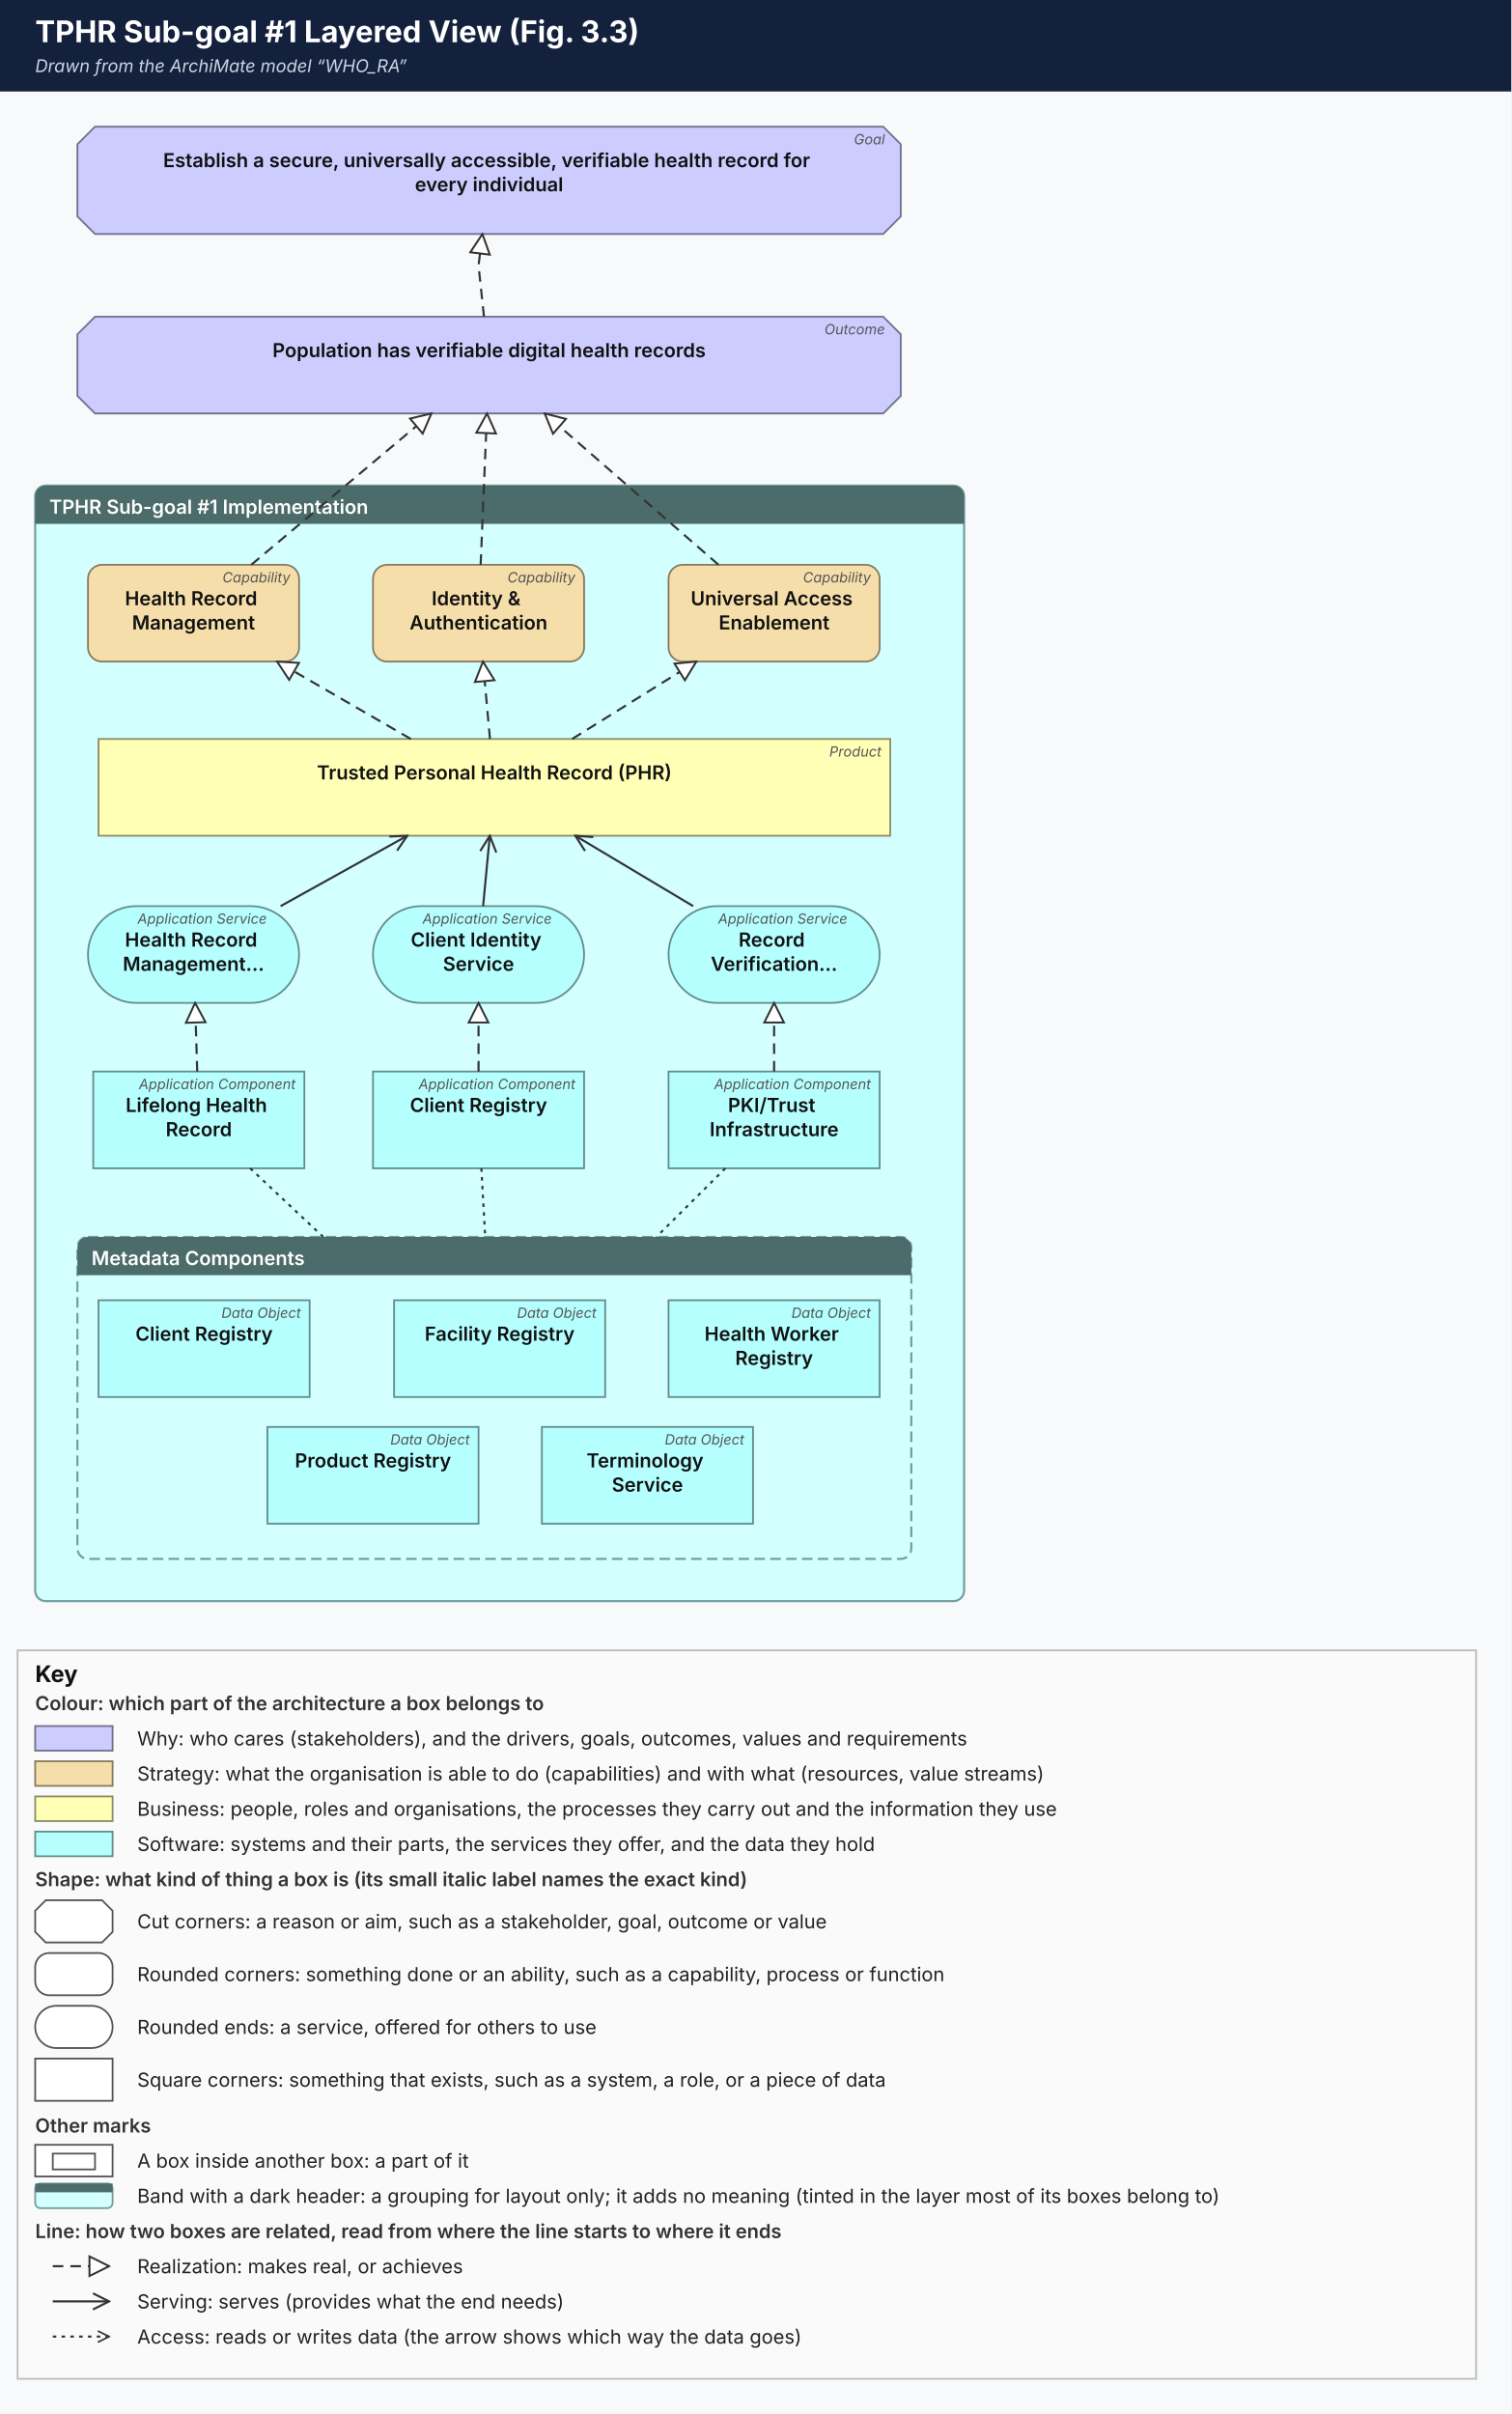
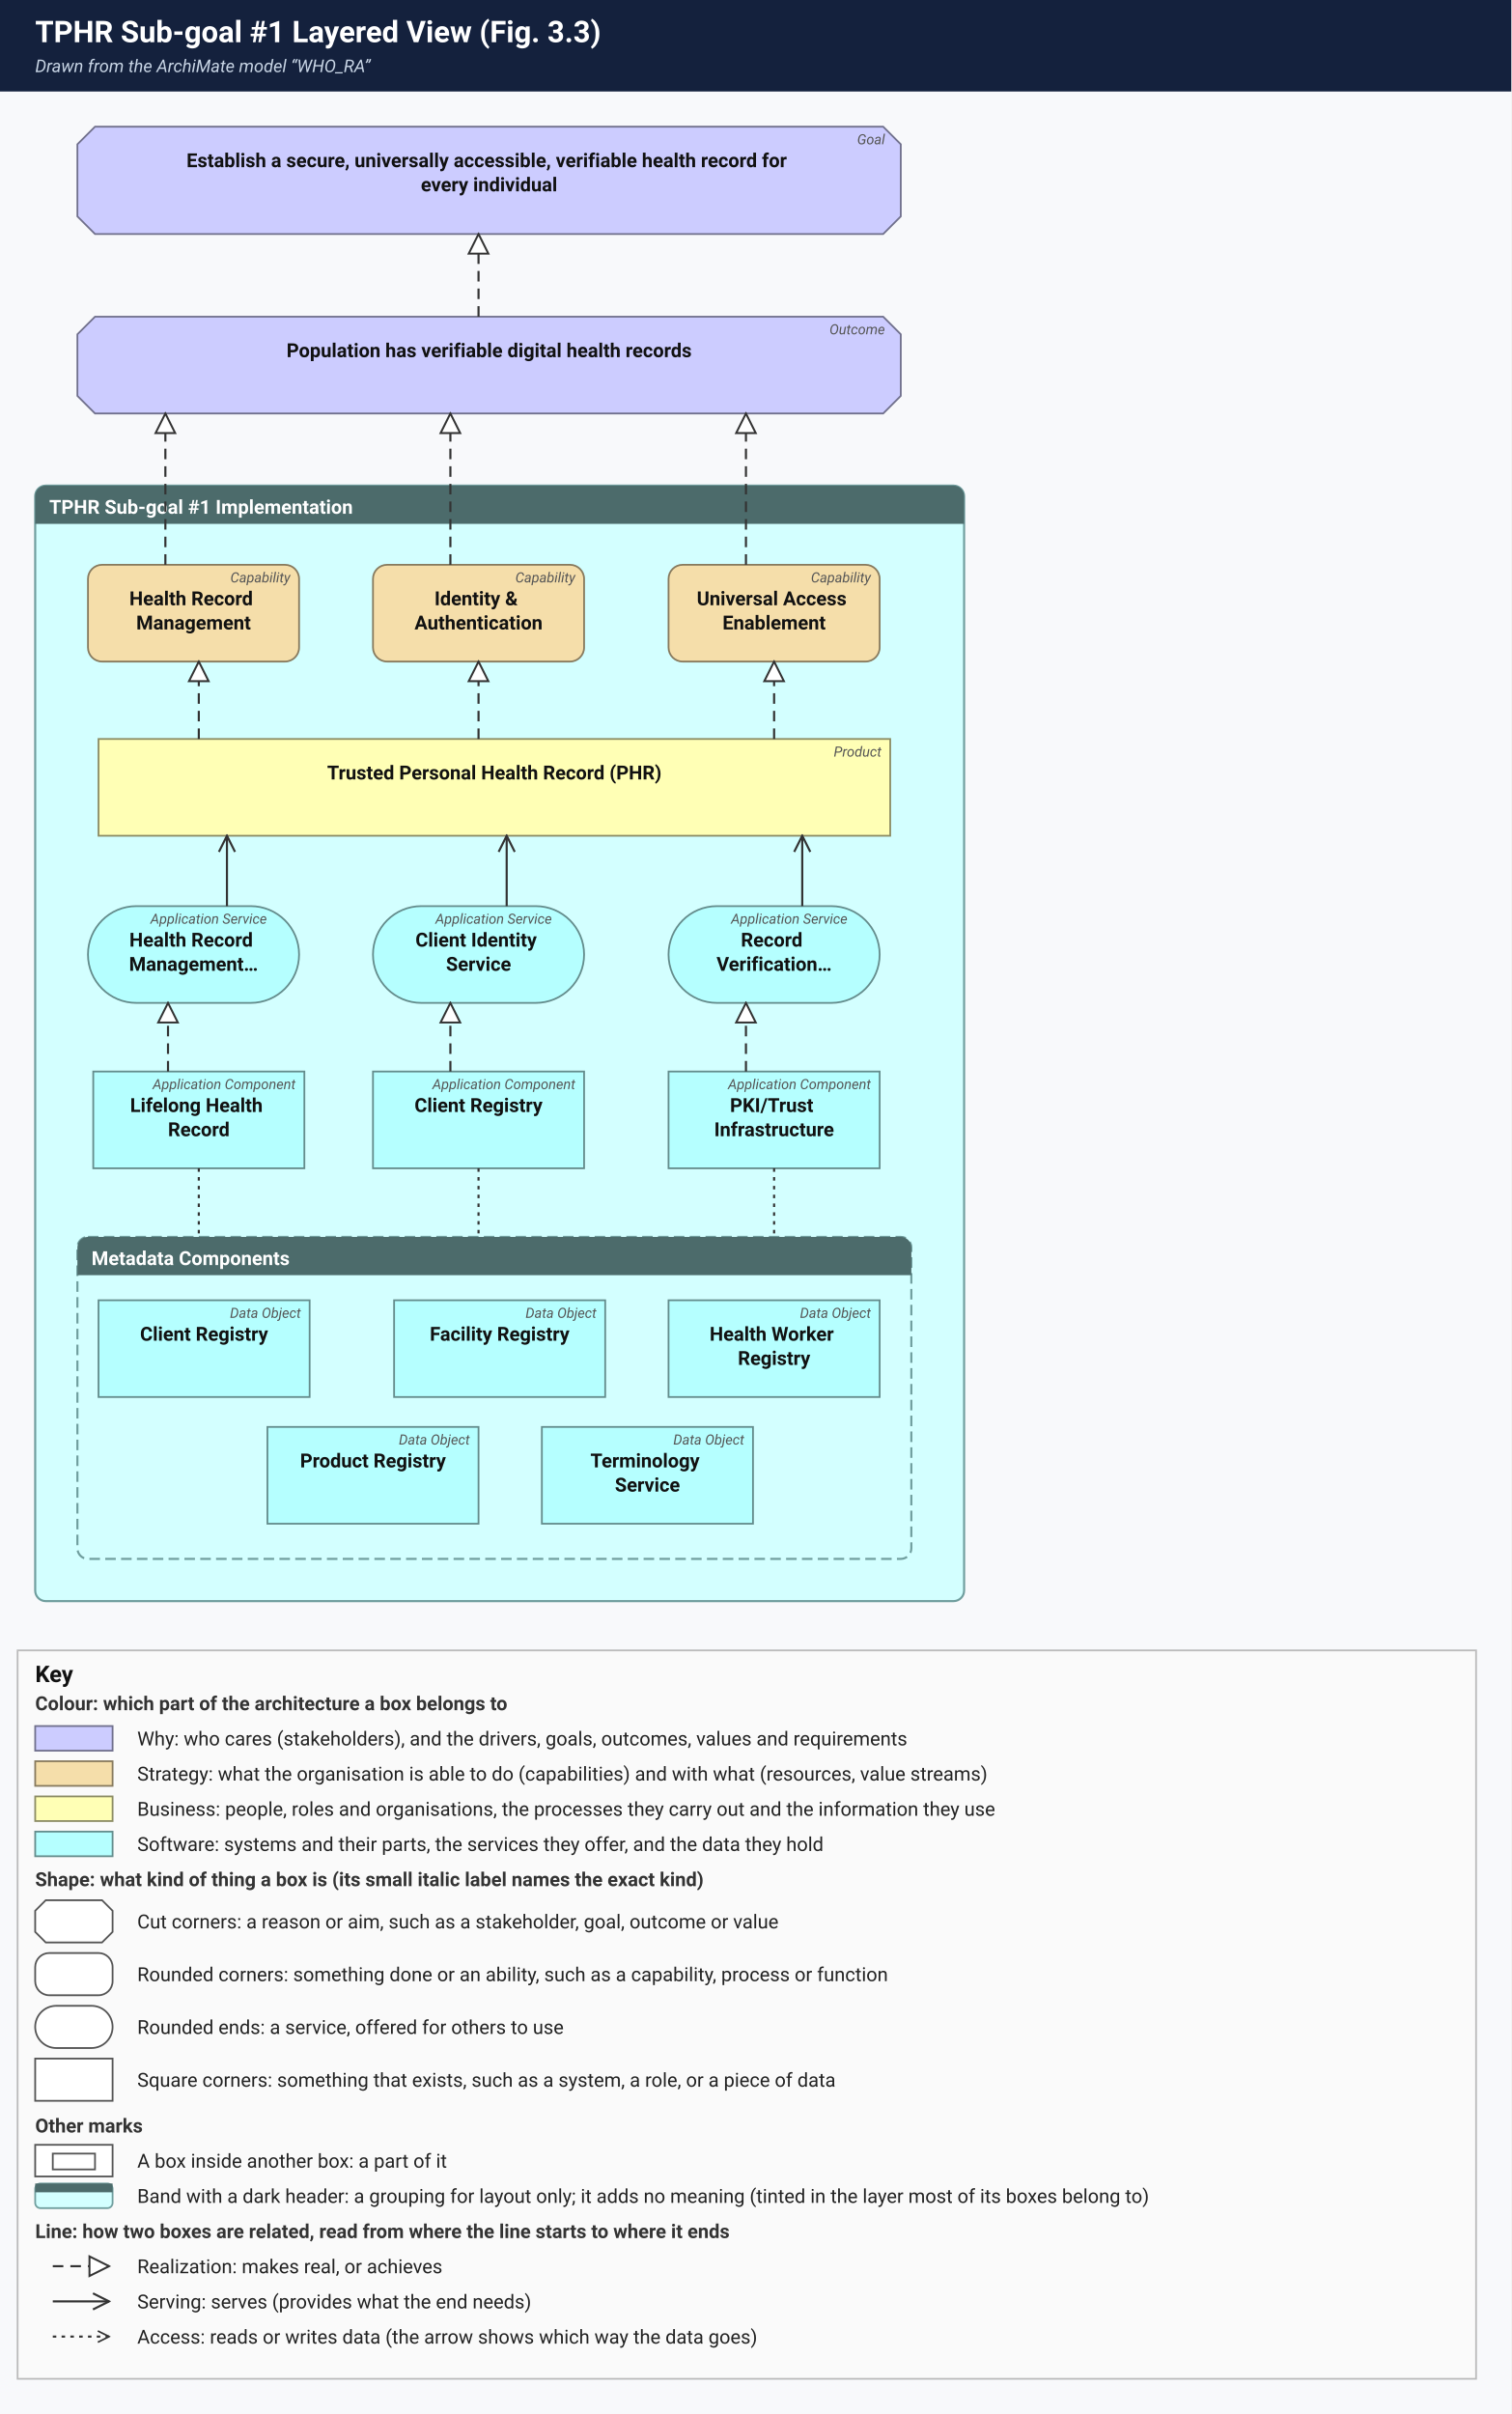
<svg xmlns="http://www.w3.org/2000/svg" viewBox="14 -59 859 1372" width="859" height="1372" role="img" aria-labelledby="av-title">
  <style>
- .av-name{font:600 11px Inter, "Segoe UI", system-ui, -apple-system, Helvetica, Arial, sans-serif;fill:#111}
- .av-type{font:italic 8px Inter, "Segoe UI", system-ui, -apple-system, Helvetica, Arial, sans-serif;fill:#555}
- .av-group{font:600 11px Inter, "Segoe UI", system-ui, -apple-system, Helvetica, Arial, sans-serif;fill:#333}
- .av-note{font:10px Inter, "Segoe UI", system-ui, -apple-system, Helvetica, Arial, sans-serif;fill:#222}
- .av-key{font:11px Inter, "Segoe UI", system-ui, -apple-system, Helvetica, Arial, sans-serif;fill:#222}
- .av-keyh{font:600 11px Inter, "Segoe UI", system-ui, -apple-system, Helvetica, Arial, sans-serif;fill:#333}
- .av-keyt{font:700 13px Inter, "Segoe UI", system-ui, -apple-system, Helvetica, Arial, sans-serif;fill:#111}
- .av-rel{font:9px Inter, "Segoe UI", system-ui, -apple-system, Helvetica, Arial, sans-serif;fill:#333;paint-order:stroke;stroke:#fff;stroke-width:3px}
+ .av-name{font:600 11px system-ui, -apple-system, "Segoe UI", Roboto, "Helvetica Neue", Arial, "Noto Sans", sans-serif;fill:#111}
+ .av-type{font:italic 8px system-ui, -apple-system, "Segoe UI", Roboto, "Helvetica Neue", Arial, "Noto Sans", sans-serif;fill:#555}
+ .av-group{font:600 11px system-ui, -apple-system, "Segoe UI", Roboto, "Helvetica Neue", Arial, "Noto Sans", sans-serif;fill:#333}
+ .av-note{font:10px system-ui, -apple-system, "Segoe UI", Roboto, "Helvetica Neue", Arial, "Noto Sans", sans-serif;fill:#222}
+ .av-key{font:11px system-ui, -apple-system, "Segoe UI", Roboto, "Helvetica Neue", Arial, "Noto Sans", sans-serif;fill:#222}
+ .av-keyh{font:600 11px system-ui, -apple-system, "Segoe UI", Roboto, "Helvetica Neue", Arial, "Noto Sans", sans-serif;fill:#333}
+ .av-keyt{font:700 13px system-ui, -apple-system, "Segoe UI", Roboto, "Helvetica Neue", Arial, "Noto Sans", sans-serif;fill:#111}
+ .av-rel{font:9px system-ui, -apple-system, "Segoe UI", Roboto, "Helvetica Neue", Arial, "Noto Sans", sans-serif;fill:#333;paint-order:stroke;stroke:#fff;stroke-width:3px}
a:hover rect,a:hover polygon,a:focus rect,a:focus polygon{stroke:#06c;stroke-width:2.5}
</style>
  <defs>
    <marker id="arrow-open" viewBox="0 0 12 12" refX="11" refY="6" markerWidth="11" markerHeight="11" orient="auto-start-reverse" markerUnits="userSpaceOnUse">
      <path d="M1 1 L11 6 L1 11" fill="none" stroke="#333" stroke-width="1.3" />
    </marker>
    <marker id="arrow-filled" viewBox="0 0 12 12" refX="11" refY="6" markerWidth="11" markerHeight="11" orient="auto-start-reverse" markerUnits="userSpaceOnUse">
      <path d="M1 1 L11 6 L1 11 Z" fill="#333" />
    </marker>
    <marker id="arrow-small" viewBox="0 0 10 10" refX="9" refY="5" markerWidth="8" markerHeight="8" orient="auto-start-reverse" markerUnits="userSpaceOnUse">
      <path d="M1 1 L9 5 L1 9" fill="none" stroke="#333" stroke-width="1.2" />
    </marker>
    <marker id="triangle-hollow" viewBox="0 0 14 14" refX="13" refY="7" markerWidth="13" markerHeight="13" orient="auto-start-reverse" markerUnits="userSpaceOnUse">
      <path d="M1 1 L13 7 L1 13 Z" fill="#fff" stroke="#333" stroke-width="1.2" />
    </marker>
    <marker id="diamond-filled" viewBox="0 0 16 10" refX="1" refY="5" markerWidth="16" markerHeight="10" orient="auto-start-reverse" markerUnits="userSpaceOnUse">
      <path d="M1 5 L8 1 L15 5 L8 9 Z" fill="#333" />
    </marker>
    <marker id="diamond-hollow" viewBox="0 0 16 10" refX="1" refY="5" markerWidth="16" markerHeight="10" orient="auto-start-reverse" markerUnits="userSpaceOnUse">
      <path d="M1 5 L8 1 L15 5 L8 9 Z" fill="#fff" stroke="#333" stroke-width="1.2" />
    </marker>
    <marker id="dot" viewBox="0 0 8 8" refX="4" refY="4" markerWidth="7" markerHeight="7" orient="auto" markerUnits="userSpaceOnUse">
      <circle cx="4" cy="4" r="3.2" fill="#333" />
    </marker>
    <pattern id="missing" width="8" height="8" patternUnits="userSpaceOnUse" patternTransform="rotate(45)">
      <rect width="8" height="8" fill="#fff" />
      <line x1="0" y1="0" x2="0" y2="8" stroke="#d33" stroke-width="2" />
    </pattern>
  </defs>
  <rect x="14" y="-59" width="859" height="1372" fill="#f8f9fb" />
  <rect x="14" y="-59" width="859" height="52" fill="#14213d" />
-   <text x="34" y="-35" style="font:700 17px Inter, &quot;Segoe UI&quot;, system-ui, -apple-system, Helvetica, Arial, sans-serif;fill:#fff">TPHR Sub-goal #1 Layered View (Fig. 3.3)</text>
-   <text x="34" y="-18" style="font:italic 10px Inter, &quot;Segoe UI&quot;, system-ui, -apple-system, Helvetica, Arial, sans-serif;fill:#c9d6e6">Drawn from the ArchiMate model “WHO_RA”</text>
+   <text x="34" y="-35" style="font:700 17px system-ui, -apple-system, &quot;Segoe UI&quot;, Roboto, &quot;Helvetica Neue&quot;, Arial, &quot;Noto Sans&quot;, sans-serif;fill:#fff">TPHR Sub-goal #1 Layered View (Fig. 3.3)</text>
+   <text x="34" y="-18" style="font:italic 10px system-ui, -apple-system, &quot;Segoe UI&quot;, Roboto, &quot;Helvetica Neue&quot;, Arial, &quot;Noto Sans&quot;, sans-serif;fill:#c9d6e6">Drawn from the ArchiMate model “WHO_RA”</text>
  <g class="av-g">
    <rect x="34" y="217" width="528" height="634" rx="6" fill="#d3ffff" stroke="#709e9e" stroke-width="1.2" />
    <path d="M34 223 a6 6 0 0 1 6 -6 h516 a6 6 0 0 1 6 6 v15.75 h-528 z" fill="#4c6b6b" />
    <text class="av-group" x="42" y="233" style="fill:#fff">TPHR Sub-goal #1 Implementation</text>
  </g>
  <g>
    <rect x="226" y="550" width="120" height="55" fill="#b5ffff" stroke="#648c8c" stroke-width="1" />
    <text class="av-type" x="341" y="560" text-anchor="end">Application Component</text>
    <text class="av-name" x="286" y="573" text-anchor="middle">
      <tspan x="286" dy="0">Client Registry</tspan>
    </text>
  </g>
  <g>
    <rect x="394" y="550" width="120" height="55" fill="#b5ffff" stroke="#648c8c" stroke-width="1" />
    <text class="av-type" x="509" y="560" text-anchor="end">Application Component</text>
    <text class="av-name" x="454" y="573" text-anchor="middle">
      <tspan x="454" dy="0">PKI/Trust</tspan>
      <tspan x="454" dy="13.75">Infrastructure</tspan>
    </text>
  </g>
  <g>
    <rect x="58" y="644" width="474" height="183" rx="6" fill="#d3ffff" stroke="#709e9e" stroke-width="1.2" stroke-dasharray="6 3" />
    <path d="M58 650 a6 6 0 0 1 6 -6 h462 a6 6 0 0 1 6 6 v15.75 h-474 z" fill="#4c6b6b" />
    <text class="av-group" x="66" y="660" style="fill:#fff">Metadata Components</text>
  </g>
  <g>
    <rect x="322" y="752" width="120" height="55" fill="#b5ffff" stroke="#648c8c" stroke-width="1" />
    <text class="av-type" x="437" y="762" text-anchor="end">Data Object</text>
    <text class="av-name" x="382" y="775" text-anchor="middle">
      <tspan x="382" dy="0">Terminology</tspan>
      <tspan x="382" dy="13.75">Service</tspan>
    </text>
  </g>
  <g>
    <rect x="166" y="752" width="120" height="55" fill="#b5ffff" stroke="#648c8c" stroke-width="1" />
    <text class="av-type" x="281" y="762" text-anchor="end">Data Object</text>
    <text class="av-name" x="226" y="775" text-anchor="middle">
      <tspan x="226" dy="0">Product Registry</tspan>
    </text>
  </g>
  <g>
    <rect x="70" y="680" width="120" height="55" fill="#b5ffff" stroke="#648c8c" stroke-width="1" />
    <text class="av-type" x="185" y="690" text-anchor="end">Data Object</text>
    <text class="av-name" x="130" y="703" text-anchor="middle">
      <tspan x="130" dy="0">Client Registry</tspan>
    </text>
  </g>
  <g>
    <rect x="238" y="680" width="120" height="55" fill="#b5ffff" stroke="#648c8c" stroke-width="1" />
    <text class="av-type" x="353" y="690" text-anchor="end">Data Object</text>
    <text class="av-name" x="298" y="703" text-anchor="middle">
      <tspan x="298" dy="0">Facility Registry</tspan>
    </text>
  </g>
  <g>
    <rect x="394" y="680" width="120" height="55" fill="#b5ffff" stroke="#648c8c" stroke-width="1" />
    <text class="av-type" x="509" y="690" text-anchor="end">Data Object</text>
    <text class="av-name" x="454" y="703" text-anchor="middle">
      <tspan x="454" dy="0">Health Worker</tspan>
      <tspan x="454" dy="13.75">Registry</tspan>
    </text>
  </g>
  <g>
    <rect x="67" y="550" width="120" height="55" fill="#b5ffff" stroke="#648c8c" stroke-width="1" />
    <text class="av-type" x="182" y="560" text-anchor="end">Application Component</text>
    <text class="av-name" x="127" y="573" text-anchor="middle">
      <tspan x="127" dy="0">Lifelong Health</tspan>
      <tspan x="127" dy="13.75">Record</tspan>
    </text>
  </g>
  <g>
    <rect x="70" y="361" width="450" height="55" fill="#ffffb5" stroke="#8c8c64" stroke-width="1" />
    <text class="av-type" x="515" y="371" text-anchor="end">Product</text>
    <text class="av-name" x="295" y="384" text-anchor="middle">
      <tspan x="295" dy="0">Trusted Personal Health Record (PHR)</tspan>
    </text>
  </g>
  <g>
    <rect x="226" y="456" width="120" height="55" rx="27.5" fill="#b5ffff" stroke="#648c8c" stroke-width="1" />
    <text class="av-type" x="327.667" y="466" text-anchor="end">Application Service</text>
    <text class="av-name" x="286" y="479" text-anchor="middle">
      <tspan x="286" dy="0">Client Identity</tspan>
      <tspan x="286" dy="13.75">Service</tspan>
    </text>
  </g>
  <g>
    <rect x="394" y="456" width="120" height="55" rx="27.5" fill="#b5ffff" stroke="#648c8c" stroke-width="1" />
    <text class="av-type" x="495.667" y="466" text-anchor="end">Application Service</text>
    <text class="av-name" x="454" y="479" text-anchor="middle">
      <tspan x="454" dy="0">Record</tspan>
      <tspan x="454" dy="13.75">Verification…</tspan>
    </text>
  </g>
  <g>
    <rect x="64" y="262" width="120" height="55" rx="8" fill="#f5deaa" stroke="#877a5e" stroke-width="1" />
    <text class="av-type" x="179" y="272" text-anchor="end">Capability</text>
    <text class="av-name" x="124" y="285" text-anchor="middle">
      <tspan x="124" dy="0">Health Record</tspan>
      <tspan x="124" dy="13.75">Management</tspan>
    </text>
  </g>
  <g>
    <rect x="226" y="262" width="120" height="55" rx="8" fill="#f5deaa" stroke="#877a5e" stroke-width="1" />
    <text class="av-type" x="341" y="272" text-anchor="end">Capability</text>
    <text class="av-name" x="286" y="285" text-anchor="middle">
      <tspan x="286" dy="0">Identity &amp;</tspan>
      <tspan x="286" dy="13.75">Authentication</tspan>
    </text>
  </g>
  <g>
    <rect x="394" y="262" width="120" height="55" rx="8" fill="#f5deaa" stroke="#877a5e" stroke-width="1" />
    <text class="av-type" x="509" y="272" text-anchor="end">Capability</text>
    <text class="av-name" x="454" y="285" text-anchor="middle">
      <tspan x="454" dy="0">Universal Access</tspan>
      <tspan x="454" dy="13.75">Enablement</tspan>
    </text>
  </g>
  <g>
    <rect x="64" y="456" width="120" height="55" rx="27.5" fill="#b5ffff" stroke="#648c8c" stroke-width="1" />
    <text class="av-type" x="165.667" y="466" text-anchor="end">Application Service</text>
    <text class="av-name" x="124" y="479" text-anchor="middle">
      <tspan x="124" dy="0">Health Record</tspan>
      <tspan x="124" dy="13.75">Management…</tspan>
    </text>
  </g>
  <g>
    <polygon points="68,13 516,13 526,23 526,64 516,74 68,74 58,64 58,23" fill="#ccccff" stroke="#70708c" stroke-width="1" />
    <text class="av-type" x="517" y="23" text-anchor="end">Goal</text>
    <text class="av-name" x="292" y="36" text-anchor="middle">
      <tspan x="292" dy="0">Establish a secure, universally accessible, verifiable health record for</tspan>
      <tspan x="292" dy="13.75">every individual</tspan>
    </text>
  </g>
  <g>
    <polygon points="68,121 516,121 526,131 526,166 516,176 68,176 58,166 58,131" fill="#ccccff" stroke="#70708c" stroke-width="1" />
    <text class="av-type" x="517" y="131" text-anchor="end">Outcome</text>
    <text class="av-name" x="292" y="144" text-anchor="middle">
      <tspan x="292" dy="0">Population has verifiable digital health records</tspan>
    </text>
  </g>
  <g>
-     <path d="M287.6 605 L289.8 644" fill="none" stroke="#333" stroke-width="1.2" stroke-dasharray="2 3" />
-     <path d="M287.6 605 L289.8 644" fill="none" stroke="transparent" stroke-width="8" />
-   </g>
-   <g>
-     <path d="M286 550 L286 511" fill="none" stroke="#333" stroke-width="1.2" stroke-dasharray="6 4" marker-end="url(#triangle-hollow)" />
-     <path d="M286 550 L286 511" fill="none" stroke="transparent" stroke-width="8" />
-   </g>
-   <g>
-     <path d="M426.3 605 L387.1 644" fill="none" stroke="#333" stroke-width="1.2" stroke-dasharray="2 3" />
-     <path d="M426.3 605 L387.1 644" fill="none" stroke="transparent" stroke-width="8" />
-   </g>
-   <g>
-     <path d="M454 550 L454 511" fill="none" stroke="#333" stroke-width="1.2" stroke-dasharray="6 4" marker-end="url(#triangle-hollow)" />
-     <path d="M454 550 L454 511" fill="none" stroke="transparent" stroke-width="8" />
-   </g>
-   <g>
-     <path d="M156.2 605 L197.7 644" fill="none" stroke="#333" stroke-width="1.2" stroke-dasharray="2 3" />
-     <path d="M156.2 605 L197.7 644" fill="none" stroke="transparent" stroke-width="8" />
-   </g>
-   <g>
-     <path d="M126.1 550 L124.9 511" fill="none" stroke="#333" stroke-width="1.2" stroke-dasharray="6 4" marker-end="url(#triangle-hollow)" />
-     <path d="M126.1 550 L124.9 511" fill="none" stroke="transparent" stroke-width="8" />
-   </g>
-   <g>
-     <path d="M247.5 361 L171.5 317" fill="none" stroke="#333" stroke-width="1.2" stroke-dasharray="6 4" marker-end="url(#triangle-hollow)" />
-     <path d="M247.5 361 L171.5 317" fill="none" stroke="transparent" stroke-width="8" />
-   </g>
-   <g>
-     <path d="M339.2 361 L409.8 317" fill="none" stroke="#333" stroke-width="1.2" stroke-dasharray="6 4" marker-end="url(#triangle-hollow)" />
-     <path d="M339.2 361 L409.8 317" fill="none" stroke="transparent" stroke-width="8" />
-   </g>
-   <g>
-     <path d="M292.5 361 L288.5 317" fill="none" stroke="#333" stroke-width="1.2" stroke-dasharray="6 4" marker-end="url(#triangle-hollow)" />
-     <path d="M292.5 361 L288.5 317" fill="none" stroke="transparent" stroke-width="8" />
-   </g>
-   <g>
-     <path d="M288.6 456 L292.4 416" fill="none" stroke="#333" stroke-width="1.2" marker-end="url(#arrow-open)" />
-     <path d="M288.6 456 L292.4 416" fill="none" stroke="transparent" stroke-width="8" />
-   </g>
-   <g>
-     <path d="M408 456 L341 416" fill="none" stroke="#333" stroke-width="1.2" marker-end="url(#arrow-open)" />
-     <path d="M408 456 L341 416" fill="none" stroke="transparent" stroke-width="8" />
-   </g>
-   <g>
-     <path d="M156.8 262 L259.2 176" fill="none" stroke="#333" stroke-width="1.2" stroke-dasharray="6 4" marker-end="url(#triangle-hollow)" />
-     <path d="M156.8 262 L259.2 176" fill="none" stroke="transparent" stroke-width="8" />
-   </g>
-   <g>
-     <path d="M287.2 262 L290.8 176" fill="none" stroke="#333" stroke-width="1.2" stroke-dasharray="6 4" marker-end="url(#triangle-hollow)" />
-     <path d="M287.2 262 L290.8 176" fill="none" stroke="transparent" stroke-width="8" />
-   </g>
-   <g>
-     <path d="M422.4 262 L323.6 176" fill="none" stroke="#333" stroke-width="1.2" stroke-dasharray="6 4" marker-end="url(#triangle-hollow)" />
-     <path d="M422.4 262 L323.6 176" fill="none" stroke="transparent" stroke-width="8" />
-   </g>
-   <g>
-     <path d="M173.5 456 L245.5 416" fill="none" stroke="#333" stroke-width="1.2" marker-end="url(#arrow-open)" />
-     <path d="M173.5 456 L245.5 416" fill="none" stroke="transparent" stroke-width="8" />
-   </g>
-   <g>
-     <path d="M289.1 121 L286 92 L288.2 74" fill="none" stroke="#333" stroke-width="1.2" stroke-dasharray="6 4" marker-end="url(#triangle-hollow)" />
-     <path d="M289.1 121 L286 92 L288.2 74" fill="none" stroke="transparent" stroke-width="8" />
+     <path d="M286 605 L286 644" fill="none" stroke="#333" stroke-width="1.2" stroke-dasharray="2 3" />
+     <path d="M286 605 L286 644" fill="none" stroke="transparent" stroke-width="8" />
+   </g>
+   <g>
+     <path d="M270 550 L270 511" fill="none" stroke="#333" stroke-width="1.2" stroke-dasharray="6 4" marker-end="url(#triangle-hollow)" />
+     <path d="M270 550 L270 511" fill="none" stroke="transparent" stroke-width="8" />
+   </g>
+   <g>
+     <path d="M454 605 L454 644" fill="none" stroke="#333" stroke-width="1.2" stroke-dasharray="2 3" />
+     <path d="M454 605 L454 644" fill="none" stroke="transparent" stroke-width="8" />
+   </g>
+   <g>
+     <path d="M438 550 L438 511" fill="none" stroke="#333" stroke-width="1.2" stroke-dasharray="6 4" marker-end="url(#triangle-hollow)" />
+     <path d="M438 550 L438 511" fill="none" stroke="transparent" stroke-width="8" />
+   </g>
+   <g>
+     <path d="M127 605 L127 644" fill="none" stroke="#333" stroke-width="1.2" stroke-dasharray="2 3" />
+     <path d="M127 605 L127 644" fill="none" stroke="transparent" stroke-width="8" />
+   </g>
+   <g>
+     <path d="M109.5 550 L109.5 511" fill="none" stroke="#333" stroke-width="1.2" stroke-dasharray="6 4" marker-end="url(#triangle-hollow)" />
+     <path d="M109.5 550 L109.5 511" fill="none" stroke="transparent" stroke-width="8" />
+   </g>
+   <g>
+     <path d="M127 361 L127 317" fill="none" stroke="#333" stroke-width="1.2" stroke-dasharray="6 4" marker-end="url(#triangle-hollow)" />
+     <path d="M127 361 L127 317" fill="none" stroke="transparent" stroke-width="8" />
+   </g>
+   <g>
+     <path d="M454 361 L454 317" fill="none" stroke="#333" stroke-width="1.2" stroke-dasharray="6 4" marker-end="url(#triangle-hollow)" />
+     <path d="M454 361 L454 317" fill="none" stroke="transparent" stroke-width="8" />
+   </g>
+   <g>
+     <path d="M286 361 L286 317" fill="none" stroke="#333" stroke-width="1.2" stroke-dasharray="6 4" marker-end="url(#triangle-hollow)" />
+     <path d="M286 361 L286 317" fill="none" stroke="transparent" stroke-width="8" />
+   </g>
+   <g>
+     <path d="M302 456 L302 416" fill="none" stroke="#333" stroke-width="1.2" marker-end="url(#arrow-open)" />
+     <path d="M302 456 L302 416" fill="none" stroke="transparent" stroke-width="8" />
+   </g>
+   <g>
+     <path d="M470 456 L470 416" fill="none" stroke="#333" stroke-width="1.2" marker-end="url(#arrow-open)" />
+     <path d="M470 456 L470 416" fill="none" stroke="transparent" stroke-width="8" />
+   </g>
+   <g>
+     <path d="M108 262 L108 176" fill="none" stroke="#333" stroke-width="1.2" stroke-dasharray="6 4" marker-end="url(#triangle-hollow)" />
+     <path d="M108 262 L108 176" fill="none" stroke="transparent" stroke-width="8" />
+   </g>
+   <g>
+     <path d="M270 262 L270 176" fill="none" stroke="#333" stroke-width="1.2" stroke-dasharray="6 4" marker-end="url(#triangle-hollow)" />
+     <path d="M270 262 L270 176" fill="none" stroke="transparent" stroke-width="8" />
+   </g>
+   <g>
+     <path d="M438 262 L438 176" fill="none" stroke="#333" stroke-width="1.2" stroke-dasharray="6 4" marker-end="url(#triangle-hollow)" />
+     <path d="M438 262 L438 176" fill="none" stroke="transparent" stroke-width="8" />
+   </g>
+   <g>
+     <path d="M143 456 L143 416" fill="none" stroke="#333" stroke-width="1.2" marker-end="url(#arrow-open)" />
+     <path d="M143 456 L143 416" fill="none" stroke="transparent" stroke-width="8" />
+   </g>
+   <g>
+     <path d="M286 121 L286 100 Q286 92 286 84 L286 74" fill="none" stroke="#333" stroke-width="1.2" stroke-dasharray="6 4" marker-end="url(#triangle-hollow)" />
+     <path d="M286 121 L286 100 Q286 92 286 84 L286 74" fill="none" stroke="transparent" stroke-width="8" />
  </g>
  <g class="av-legend">
    <rect x="24" y="879" width="829" height="414" fill="#fafafa" stroke="#bbb" />
    <text class="av-keyt" x="34" y="897">Key</text>
    <text class="av-keyh" x="34" y="913">Colour: which part of the architecture a box belongs to</text>
    <rect x="34" y="922" width="44" height="14" fill="#ccccff" stroke="#70708c" />
    <text class="av-key" x="92" y="933">Why: who cares (stakeholders), and the drivers, goals, outcomes, values and requirements</text>
    <rect x="34" y="942" width="44" height="14" fill="#f5deaa" stroke="#877a5e" />
    <text class="av-key" x="92" y="953">Strategy: what the organisation is able to do (capabilities) and with what (resources, value streams)</text>
    <rect x="34" y="962" width="44" height="14" fill="#ffffb5" stroke="#8c8c64" />
    <text class="av-key" x="92" y="973">Business: people, roles and organisations, the processes they carry out and the information they use</text>
    <rect x="34" y="982" width="44" height="14" fill="#b5ffff" stroke="#648c8c" />
    <text class="av-key" x="92" y="993">Software: systems and their parts, the services they offer, and the data they hold</text>
    <text class="av-keyh" x="34" y="1013">Shape: what kind of thing a box is (its small italic label names the exact kind)</text>
    <polygon points="40,1021 72,1021 78,1027 78,1039 72,1045 40,1045 34,1039 34,1027" fill="#fff" stroke="#555" />
    <text class="av-key" x="92" y="1037">Cut corners: a reason or aim, such as a stakeholder, goal, outcome or value</text>
    <rect x="34" y="1051" width="44" height="24" rx="8" fill="#fff" stroke="#555" />
    <text class="av-key" x="92" y="1067">Rounded corners: something done or an ability, such as a capability, process or function</text>
    <rect x="34" y="1081" width="44" height="24" rx="12" fill="#fff" stroke="#555" />
    <text class="av-key" x="92" y="1097">Rounded ends: a service, offered for others to use</text>
    <rect x="34" y="1111" width="44" height="24" fill="#fff" stroke="#555" />
    <text class="av-key" x="92" y="1127">Square corners: something that exists, such as a system, a role, or a piece of data</text>
    <text class="av-keyh" x="34" y="1153">Other marks</text>
    <rect x="34" y="1160" width="44" height="18" fill="#fff" stroke="#555" />
    <rect x="44" y="1165" width="24" height="9" fill="#fff" stroke="#555" />
    <text class="av-key" x="92" y="1173">A box inside another box: a part of it</text>
    <rect x="34" y="1182" width="44" height="14" rx="3" fill="#d3ffff" stroke="#709e9e" />
    <rect x="34" y="1182" width="44" height="5" fill="#4c6b6b" />
    <text class="av-key" x="92" y="1193">Band with a dark header: a grouping for layout only; it adds no meaning (tinted in the layer most of its boxes belong to)</text>
    <text class="av-keyh" x="34" y="1213">Line: how two boxes are related, read from where the line starts to where it ends</text>
    <path d="M44 1229 L76 1229" fill="none" stroke="#333" stroke-width="1.2" stroke-dasharray="6 4" marker-end="url(#triangle-hollow)" />
    <text class="av-key" x="92" y="1233">Realization: makes real, or achieves</text>
    <path d="M44 1249 L76 1249" fill="none" stroke="#333" stroke-width="1.2" marker-end="url(#arrow-open)" />
    <text class="av-key" x="92" y="1253">Serving: serves (provides what the end needs)</text>
    <path d="M44 1269 L76 1269" fill="none" stroke="#333" stroke-width="1.2" stroke-dasharray="2 3" marker-end="url(#arrow-small)" />
    <text class="av-key" x="92" y="1273">Access: reads or writes data (the arrow shows which way the data goes)</text>
  </g>
</svg>
